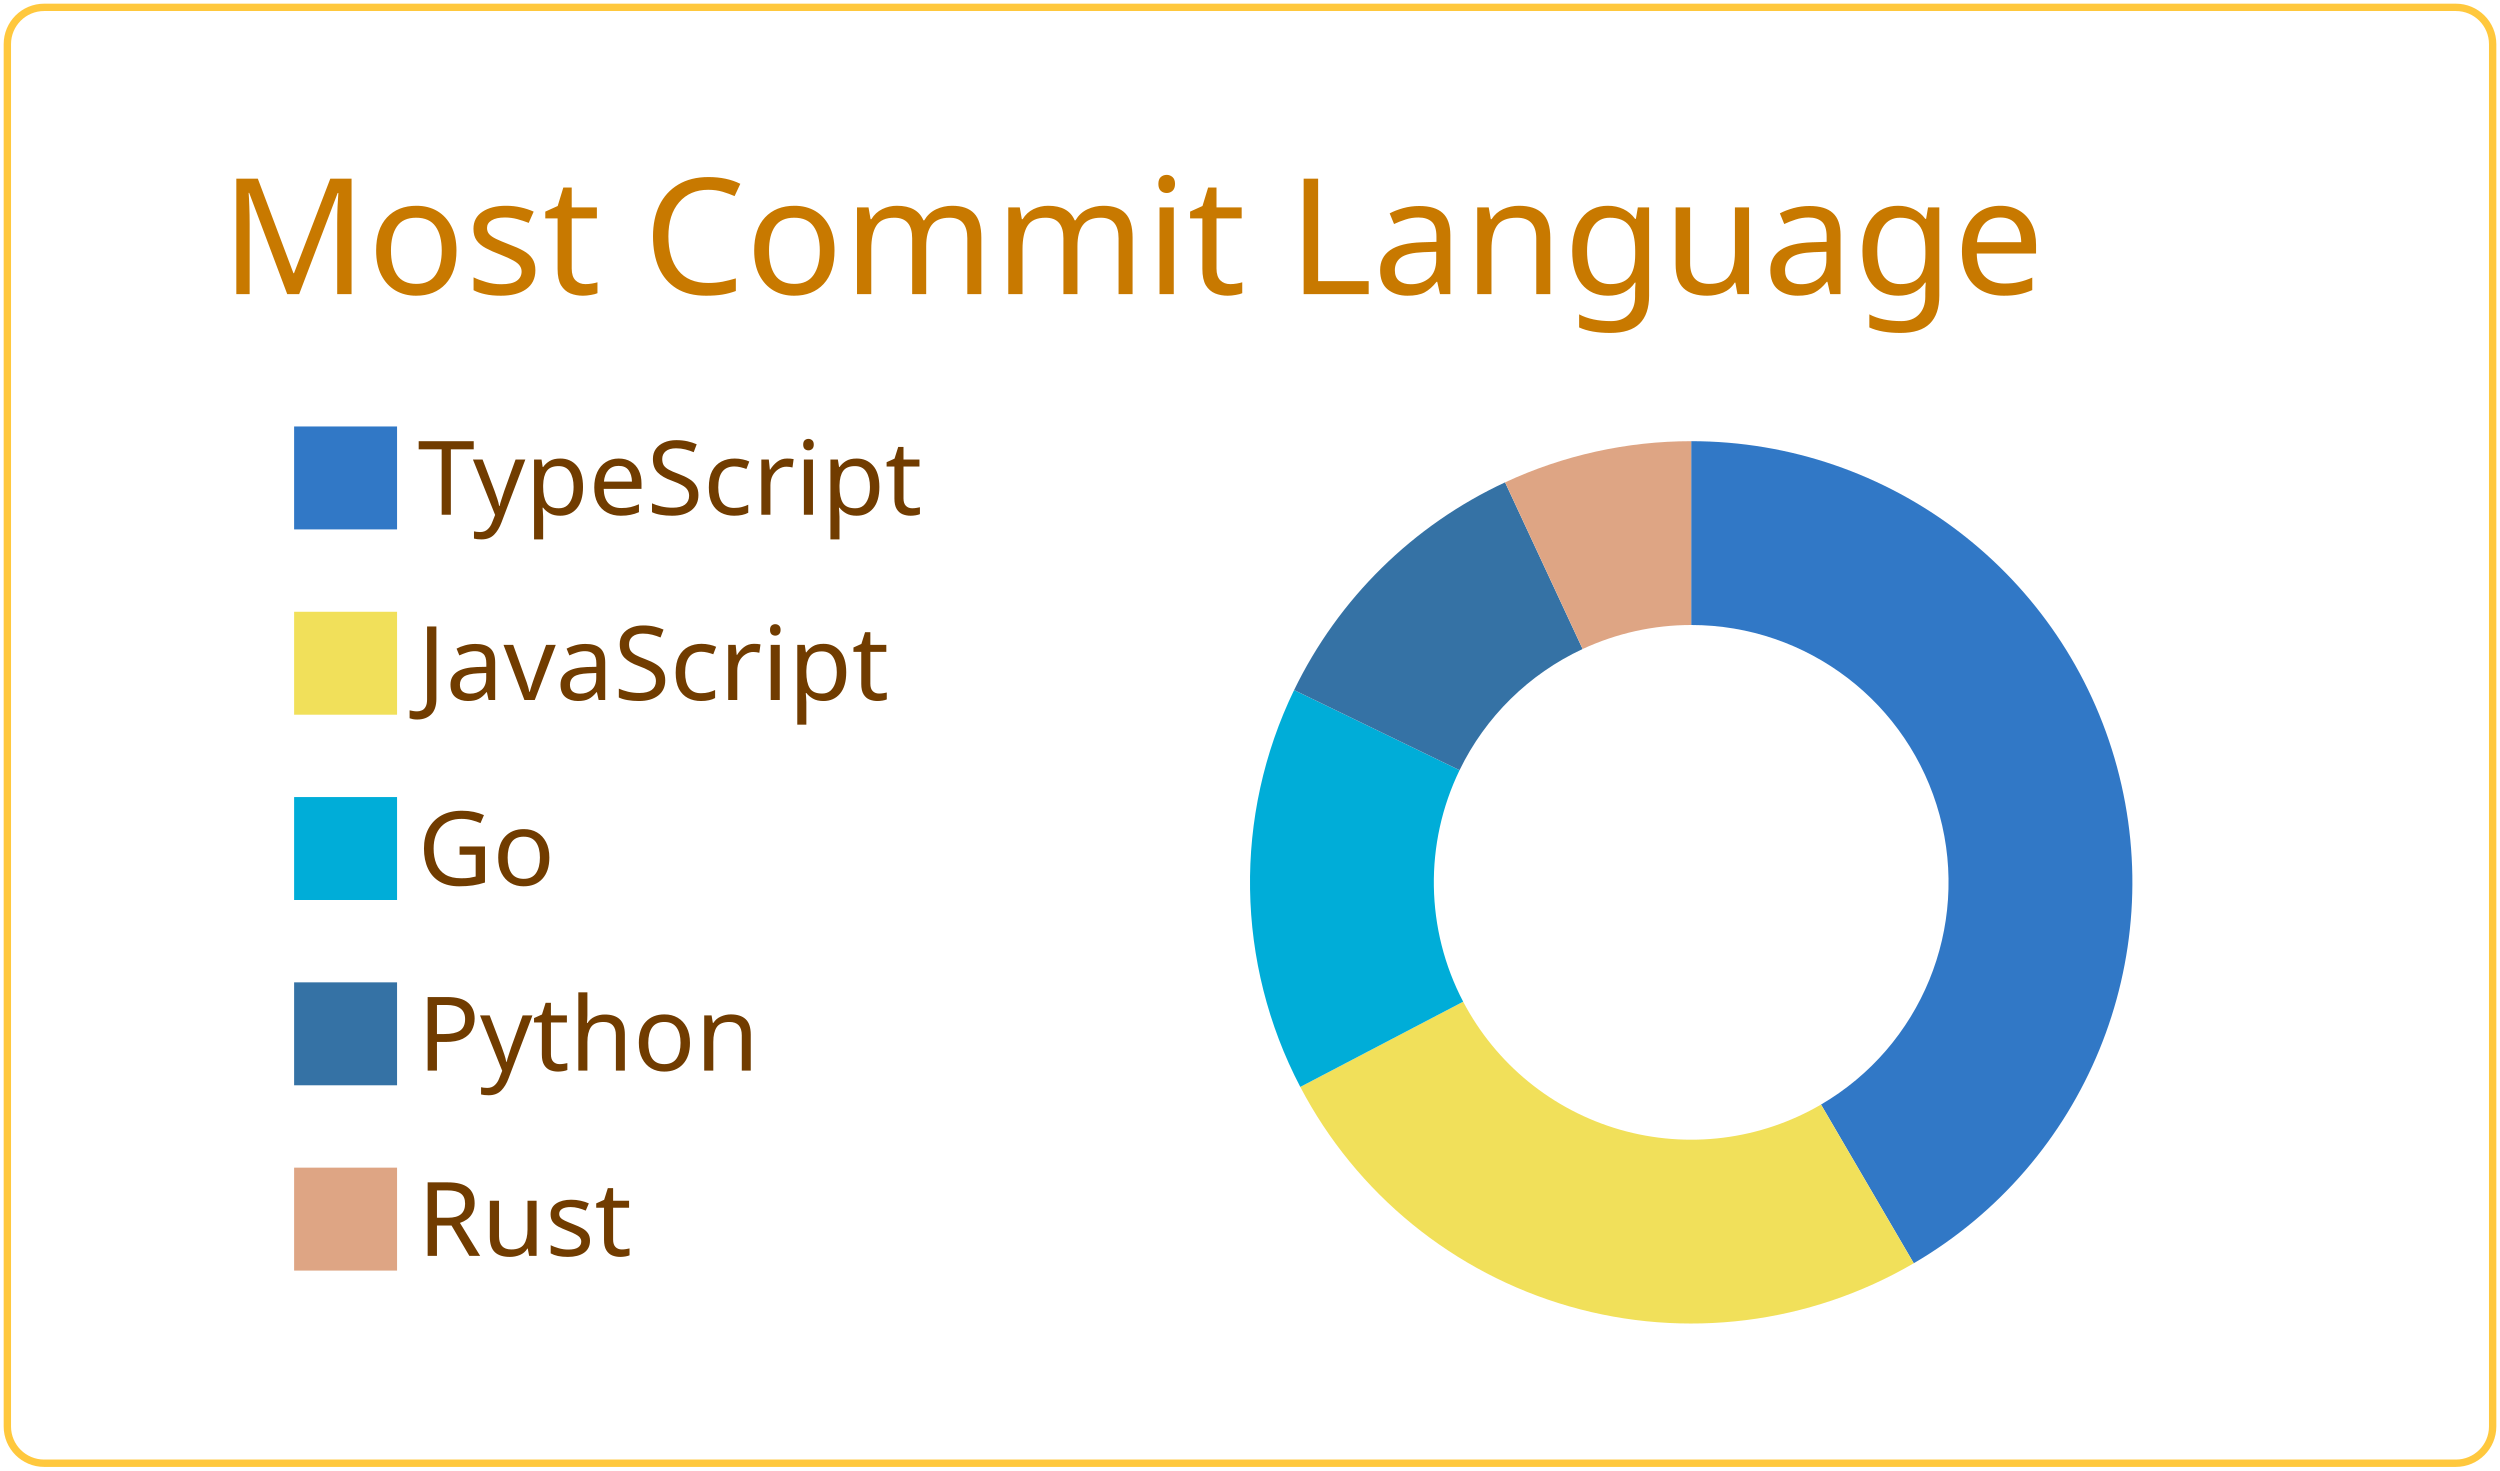
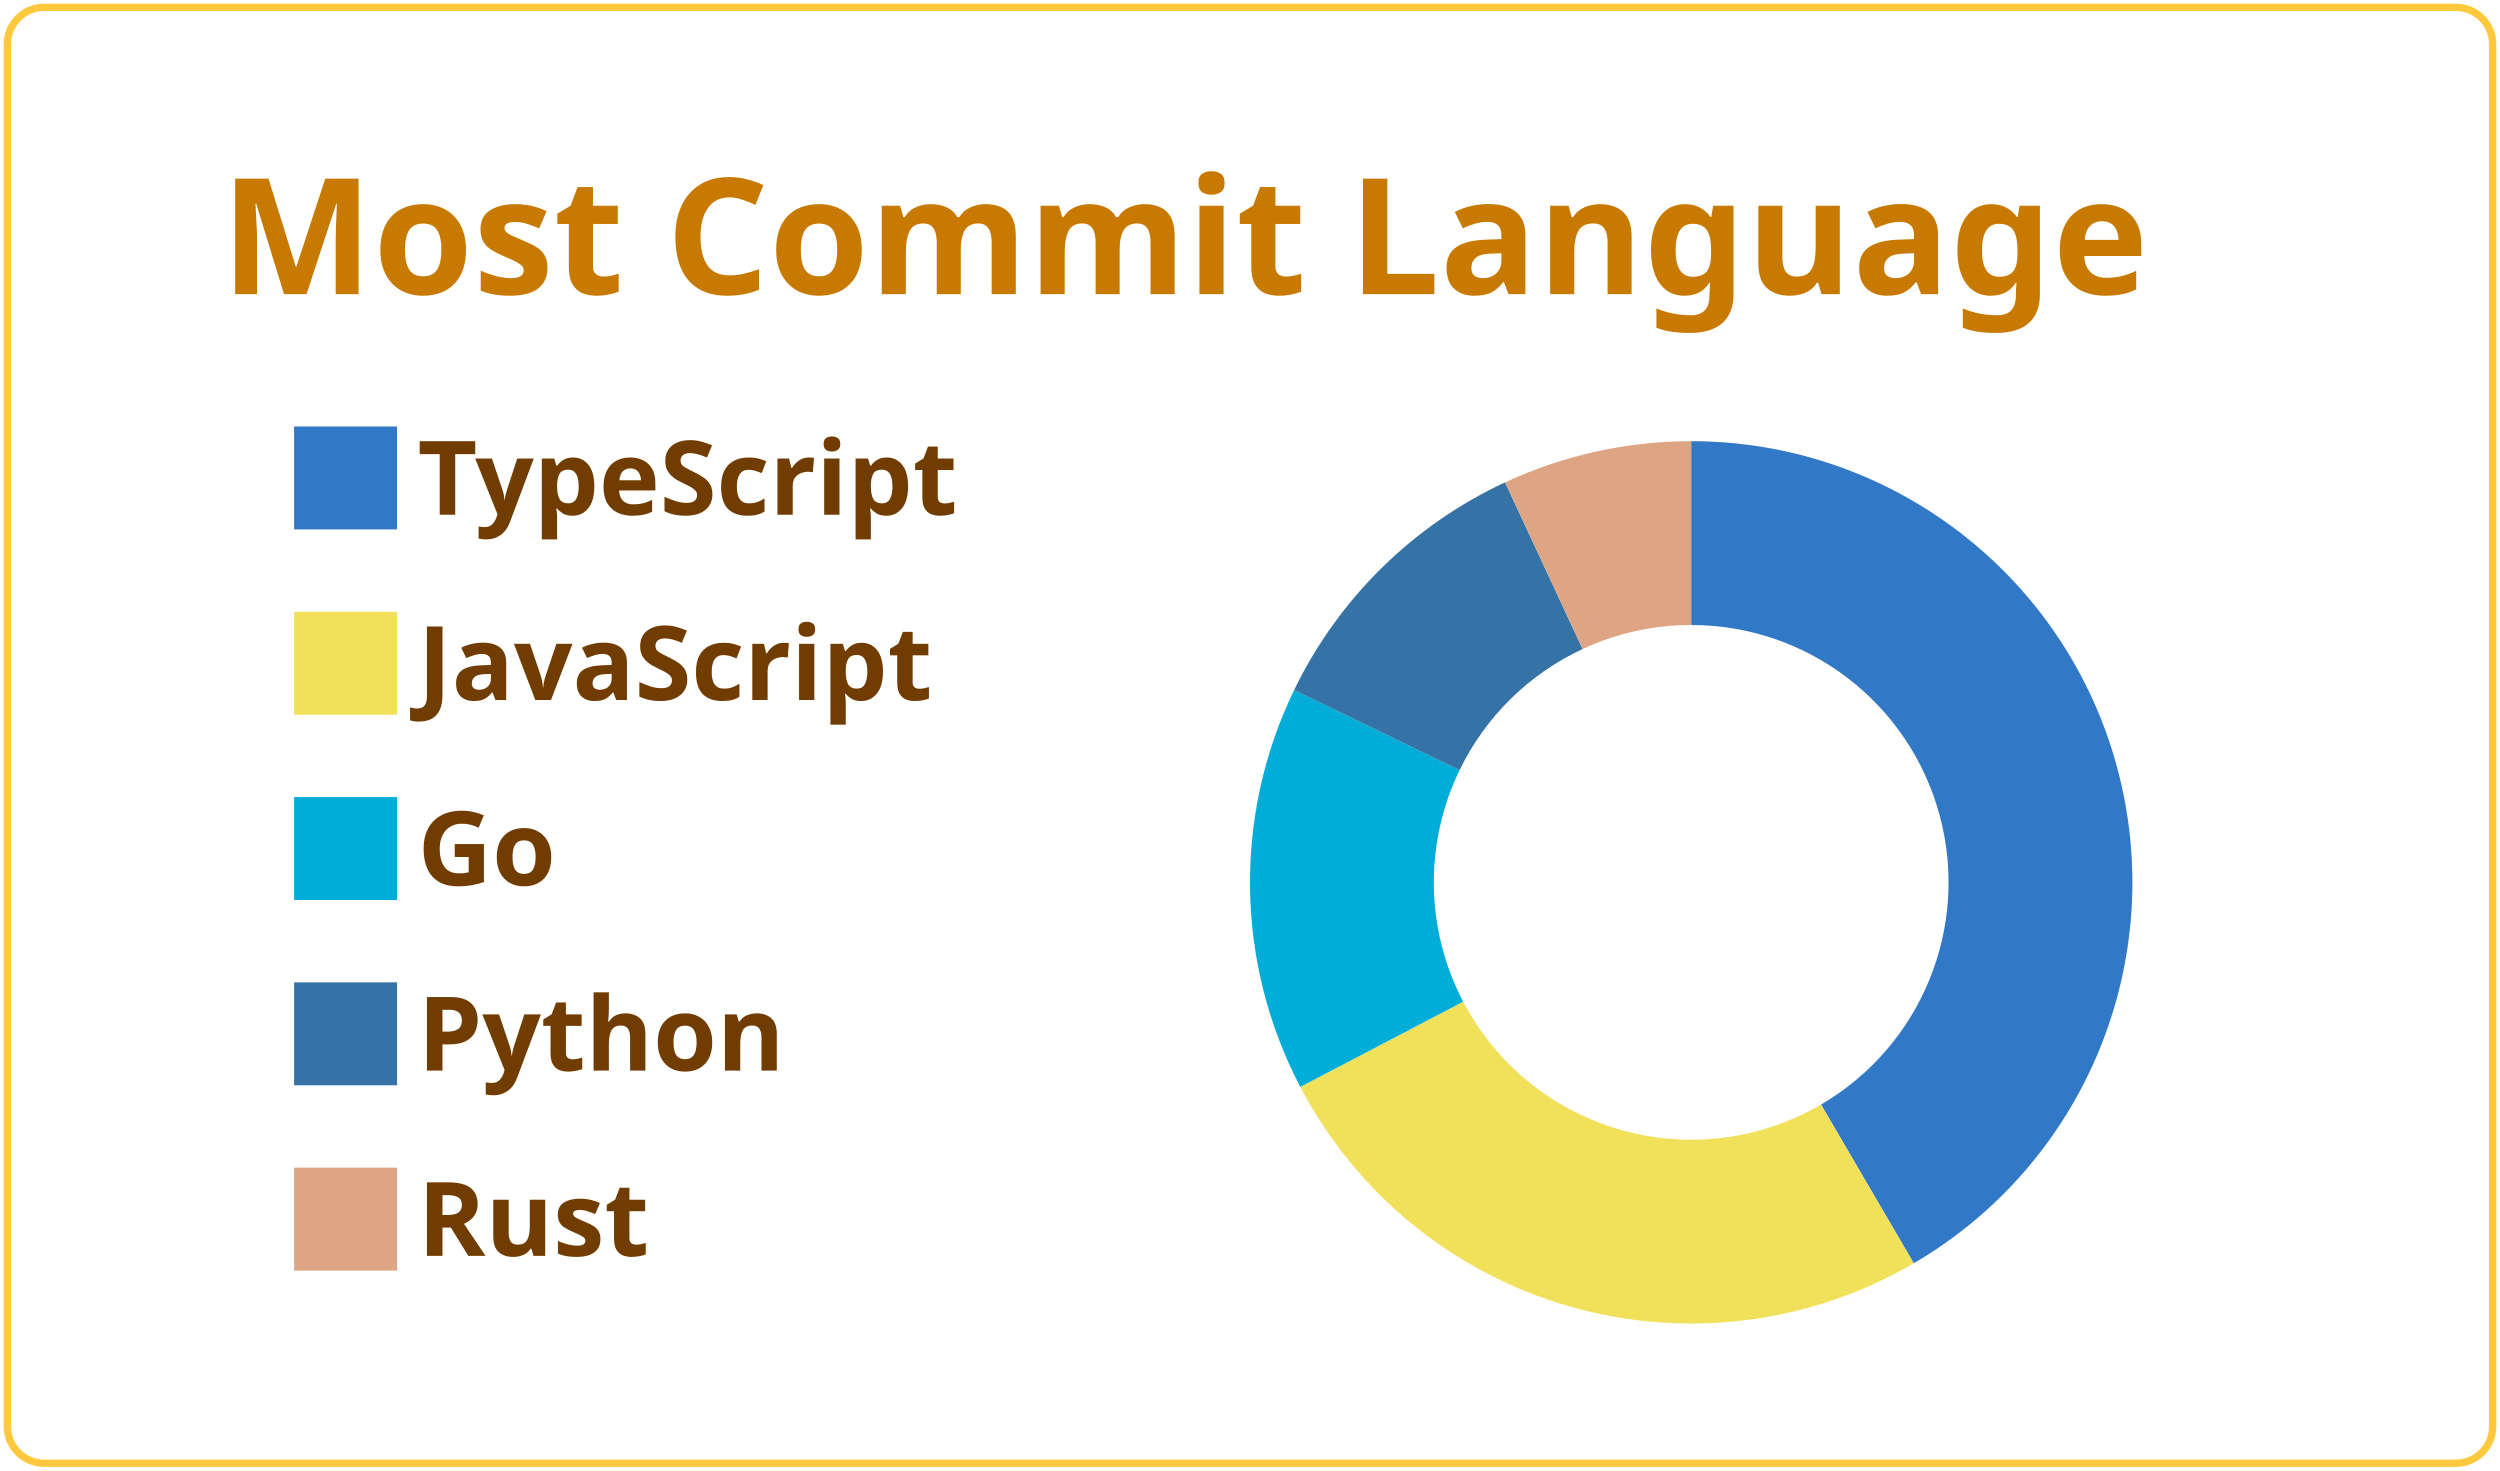
<svg xmlns="http://www.w3.org/2000/svg" width="340" height="200" viewBox="0 0 340 200">
  <style>
@keyframes gpsc-fade{from{opacity:0}to{opacity:1}}
@keyframes gpsc-rise{from{opacity:0;transform:translateY(16px)}to{opacity:1;transform:translateY(0)}}
@keyframes gpsc-grow{from{transform:scaleY(0)}to{transform:scaleY(1)}}
@keyframes gpsc-pop{from{opacity:0;transform:scale(.55)}to{opacity:1;transform:scale(1)}}
@keyframes gpsc-wipe{from{transform:translateX(calc(-1 * var(--gpsc-w,420px)))}to{transform:translateX(0)}}
@keyframes gpsc-tint{from{filter:sepia(.7) saturate(4) hue-rotate(-70deg)}to{filter:sepia(0) saturate(1) hue-rotate(0)}}
@keyframes gpsc-rgb{0%{filter:hue-rotate(0deg) saturate(1)}50%{filter:hue-rotate(180deg) saturate(1.7)}100%{filter:hue-rotate(360deg) saturate(1)}}.gpsc-item{animation:gpsc-fade 1.2s ease both calc(var(--gpsc-i,0) * 0.18s)}.arc{animation:gpsc-pop 1.2s ease both 1.35s;transform-box:fill-box;transform-origin:center}rect.bar{animation:gpsc-grow 1.5s cubic-bezier(.2,.7,.3,1) both 1.35s;transform-box:fill-box;transform-origin:center bottom}.gpsc-reveal{animation:gpsc-wipe 1.8s linear both 1.2s}@media (prefers-reduced-motion:reduce){.gpsc-root,.gpsc-root *,.gpsc-item,.gpsc-chart,rect.bar,.arc,.gpsc-reveal{animation:none!important}}</style>
  <style>* {
          font-family: 'Segoe UI', Ubuntu, "Helvetica Neue", Sans-Serif
+         }
+         text {
+           font-weight: 600
        }</style>
  <g class="gpsc-root">
    <rect x="1" y="1" rx="5" ry="5" height="99%" width="99.412%" stroke="#ffc83d" stroke-width="1" fill="#ffffff00" stroke-opacity="1" />
    <text x="30" y="40" class="gpsc-item" style="--gpsc-i: 0; font-size: 22px; fill: #c87900;">Most Commit Language</text>
    <g transform="translate(0,40)">
      <g transform="translate(40,0)">
        <rect y="18" width="14" height="14" class="gpsc-item" style="--gpsc-i: 0; stroke-width: 1px;" fill="#3178c6" stroke="#ffffff00" />
        <rect y="43.2" width="14" height="14" class="gpsc-item" style="--gpsc-i: 1; stroke-width: 1px;" fill="#f1e05a" stroke="#ffffff00" />
        <rect y="68.4" width="14" height="14" class="gpsc-item" style="--gpsc-i: 2; stroke-width: 1px;" fill="#00add8" stroke="#ffffff00" />
        <rect y="93.6" width="14" height="14" class="gpsc-item" style="--gpsc-i: 3; stroke-width: 1px;" fill="#3572a5" stroke="#ffffff00" />
        <rect y="118.8" width="14" height="14" class="gpsc-item" style="--gpsc-i: 4; stroke-width: 1px;" fill="#dea584" stroke="#ffffff00" />
        <text x="16.8" y="30" class="gpsc-item" style="--gpsc-i: 0; fill: #713c00; font-size: 14px;">TypeScript</text>
        <text x="16.8" y="55.2" class="gpsc-item" style="--gpsc-i: 1; fill: #713c00; font-size: 14px;">JavaScript</text>
        <text x="16.8" y="80.4" class="gpsc-item" style="--gpsc-i: 2; fill: #713c00; font-size: 14px;">Go</text>
        <text x="16.8" y="105.6" class="gpsc-item" style="--gpsc-i: 3; fill: #713c00; font-size: 14px;">Python</text>
        <text x="16.8" y="130.8" class="gpsc-item" style="--gpsc-i: 4; fill: #713c00; font-size: 14px;">Rust</text>
      </g>
      <g transform="translate( 230, 80 )">
        <g class="arc" style="--gpsc-i: 0;">
          <path d="M3.67394039744206e-15,-60A60,60,0,0,1,30.269,51.805L17.657,30.22A35,35,0,0,0,2.1431318985078682e-15,-35Z" style="fill: #3178c6; stroke-width: 2px;" stroke="#ffffff00" />
        </g>
        <g class="arc" style="--gpsc-i: 1;">
          <path d="M30.269,51.805A60,60,0,0,1,-53.161,27.82L-31.01,16.228A35,35,0,0,0,17.657,30.22Z" style="fill: #f1e05a; stroke-width: 2px;" stroke="#ffffff00" />
        </g>
        <g class="arc" style="--gpsc-i: 2;">
          <path d="M-53.161,27.82A60,60,0,0,1,-54,-26.153L-31.5,-15.256A35,35,0,0,0,-31.01,16.228Z" style="fill: #00add8; stroke-width: 2px;" stroke="#ffffff00" />
        </g>
        <g class="arc" style="--gpsc-i: 3;">
          <path d="M-54,-26.153A60,60,0,0,1,-25.31,-54.4L-14.764,-31.734A35,35,0,0,0,-31.5,-15.256Z" style="fill: #3572a5; stroke-width: 2px;" stroke="#ffffff00" />
        </g>
        <g class="arc" style="--gpsc-i: 4;">
          <path d="M-25.31,-54.4A60,60,0,0,1,-1.1021821192326178e-14,-60L-6.429395695523604e-15,-35A35,35,0,0,0,-14.764,-31.734Z" style="fill: #dea584; stroke-width: 2px;" stroke="#ffffff00" />
        </g>
      </g>
    </g>
  </g>
</svg>
